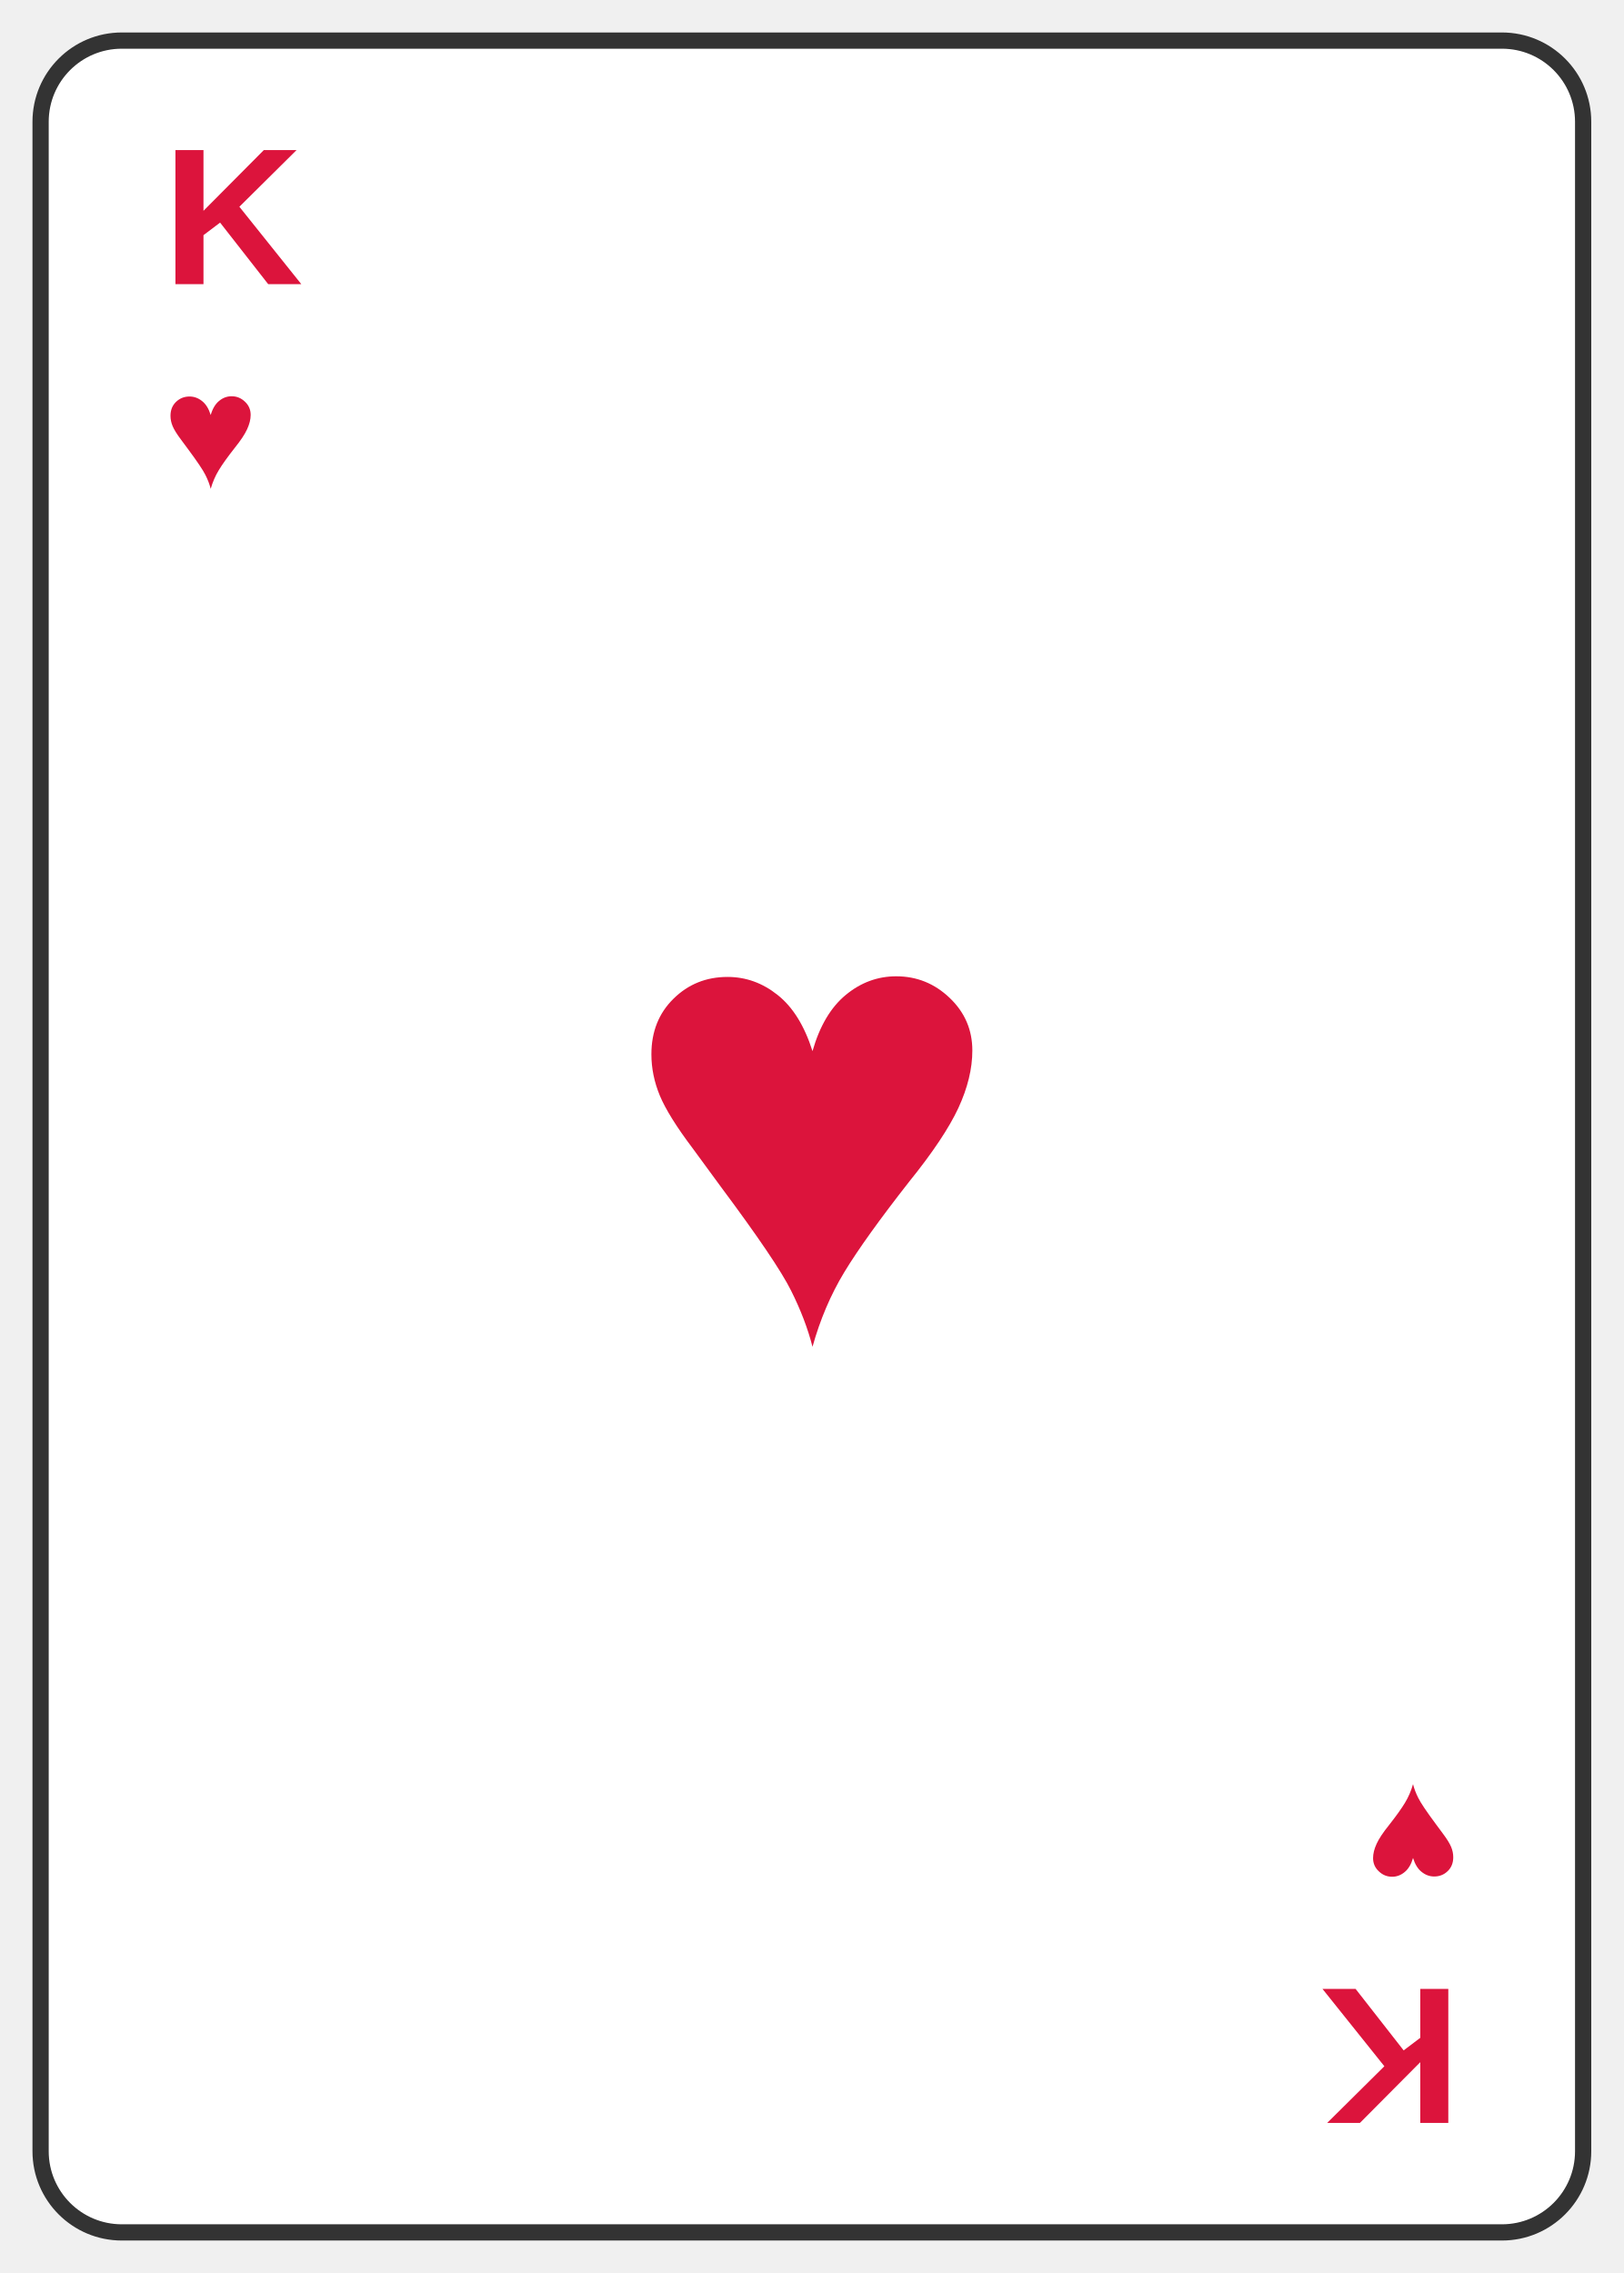
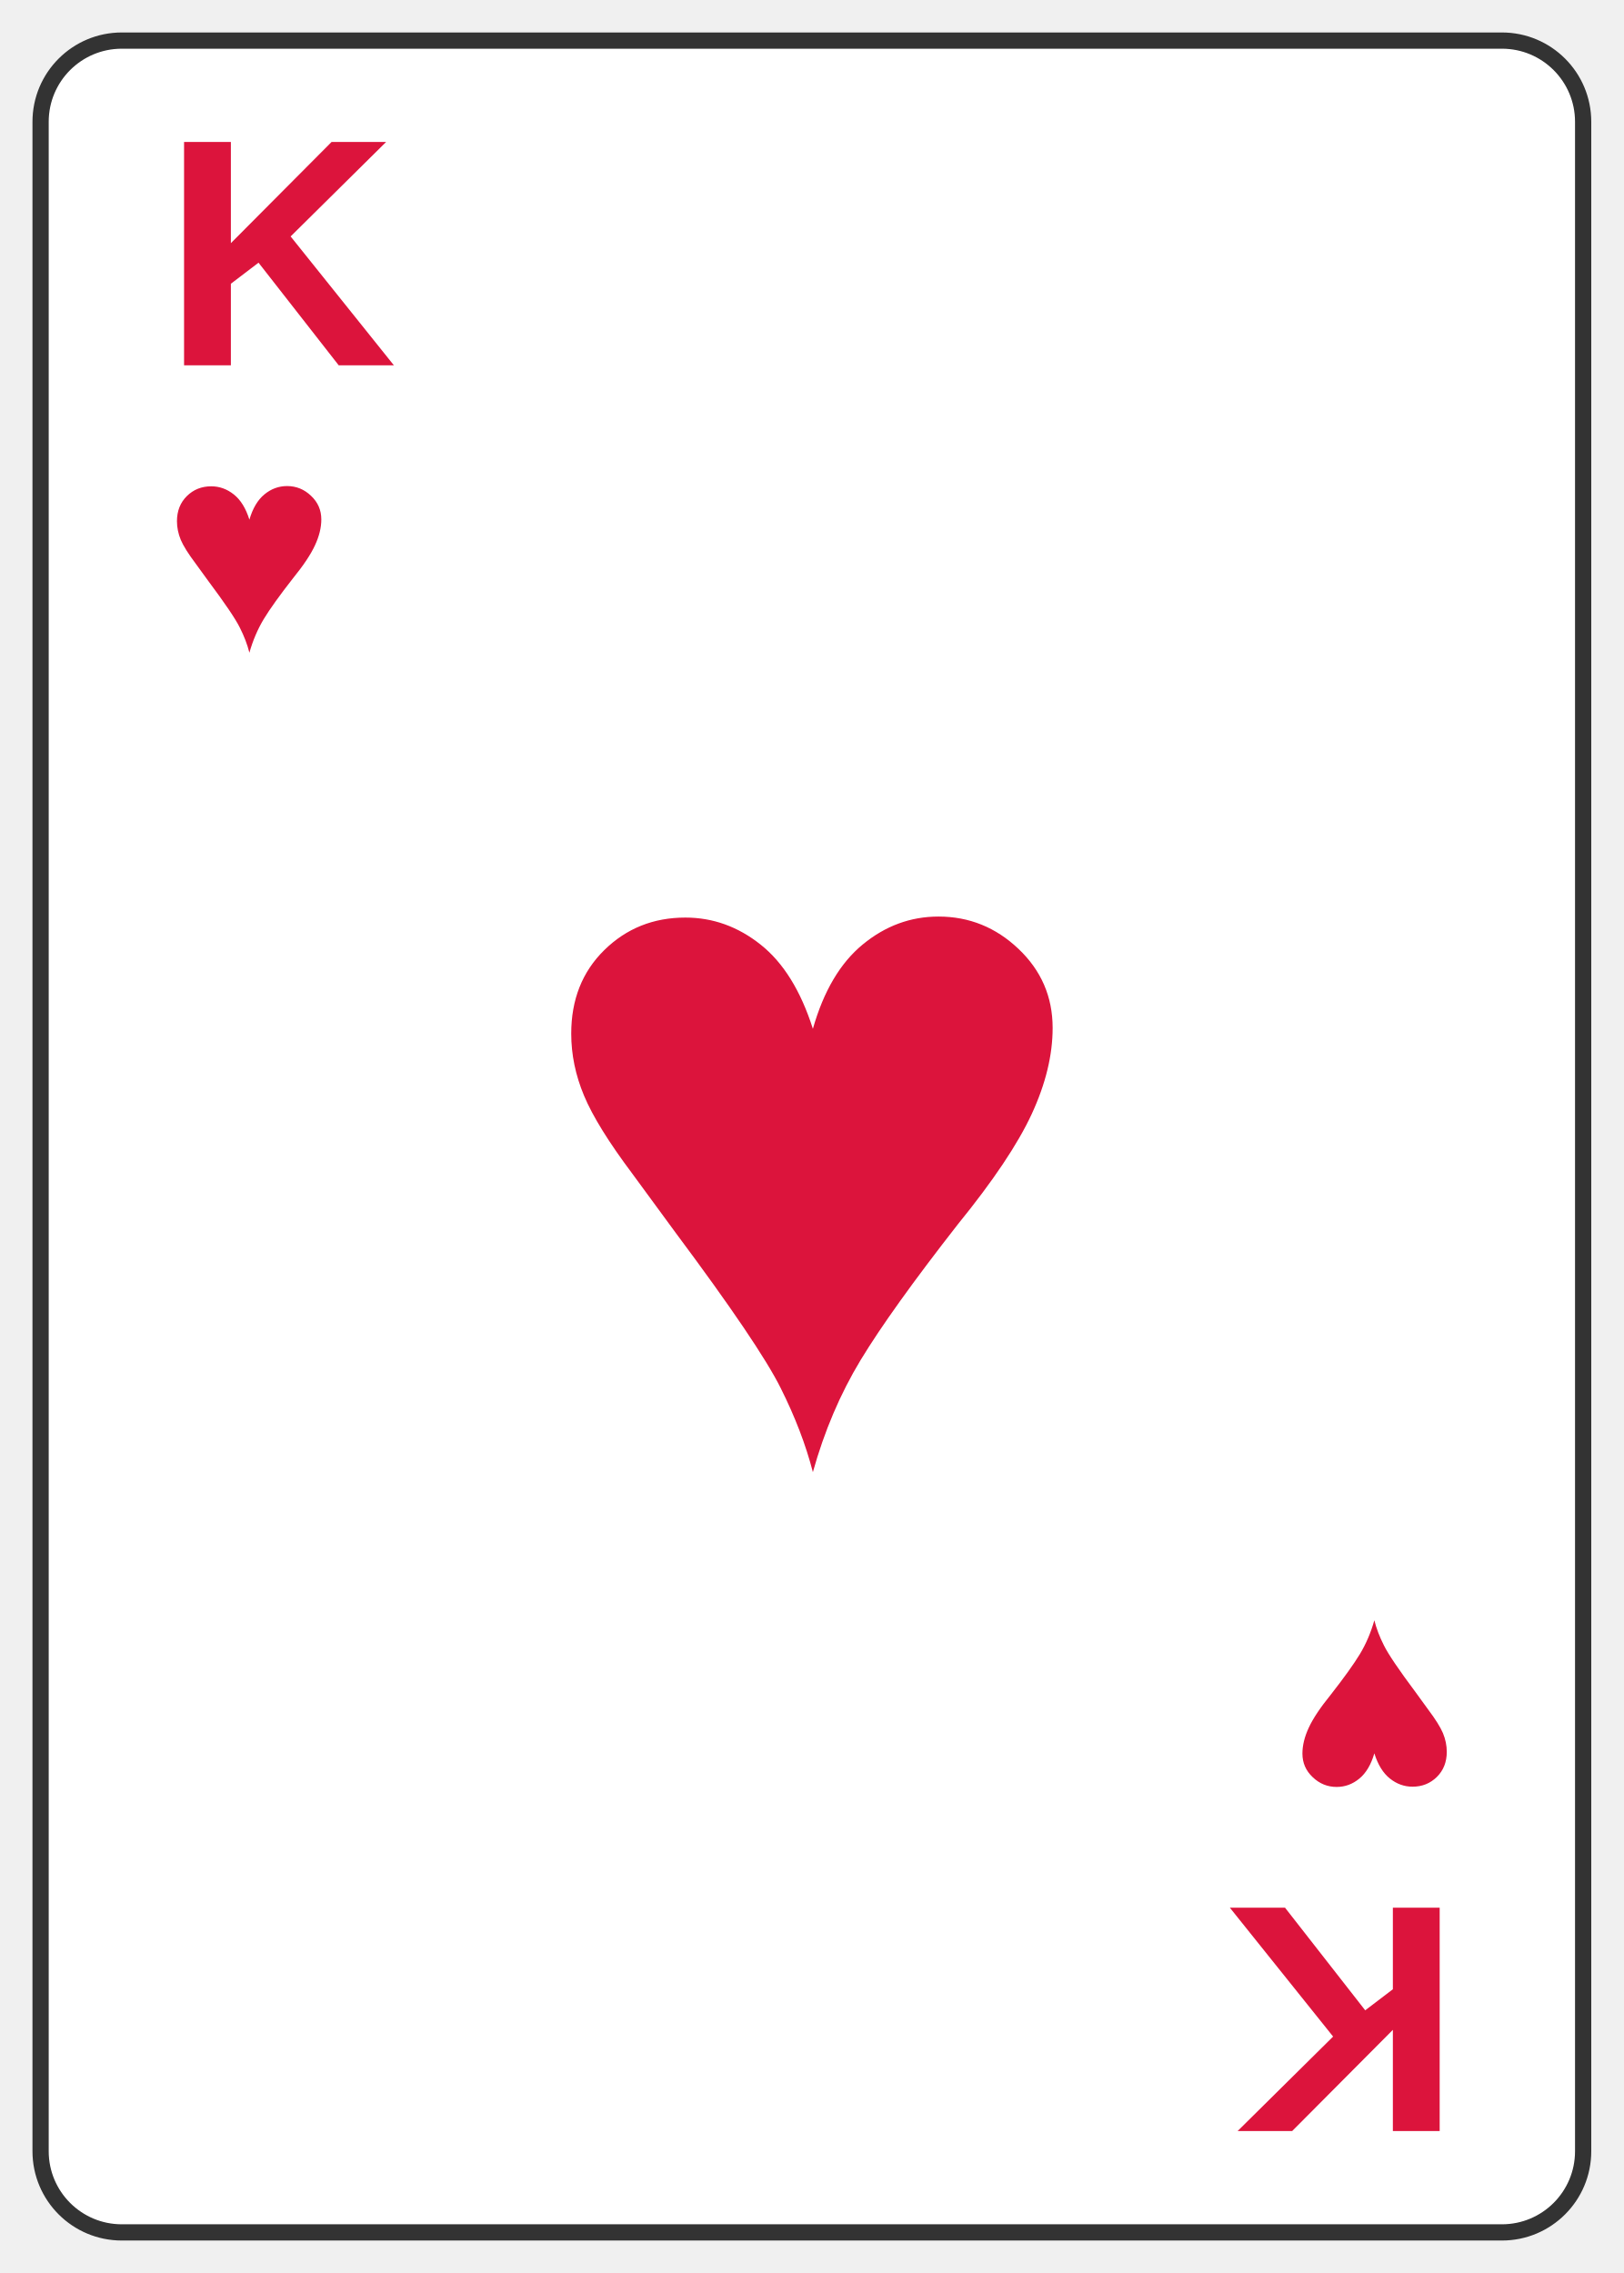
<svg xmlns="http://www.w3.org/2000/svg" width="200" height="280" viewBox="0 0 200 280">
  <rect x="5" y="5" width="190" height="270" rx="10" fill="#ffffff" stroke="#333333" stroke-width="2" />
-   <text x="20" y="35" font-family="Arial, sans-serif" font-size="24" font-weight="bold" fill="#DC143C">K</text>
-   <text x="20" y="60" font-family="Arial, sans-serif" font-size="20" fill="#DC143C">♥</text>
+   <text x="20" y="45" font-family="Arial, sans-serif" font-size="40" font-weight="bold" fill="#DC143C">K</text>
+   <text x="20" y="80" font-family="Arial, sans-serif" font-size="36" fill="#DC143C">♥</text>
  <g transform="rotate(180, 100, 140)">
-     <text x="20" y="35" font-family="Arial, sans-serif" font-size="24" font-weight="bold" fill="#DC143C">K</text>
-     <text x="20" y="60" font-family="Arial, sans-serif" font-size="20" fill="#DC143C">♥</text>
+     <text x="20" y="45" font-family="Arial, sans-serif" font-size="40" font-weight="bold" fill="#DC143C">K</text>
+     <text x="20" y="80" font-family="Arial, sans-serif" font-size="36" fill="#DC143C">♥</text>
  </g>
-   <text x="100" y="165" font-family="Arial, sans-serif" font-size="80" fill="#DC143C" text-anchor="middle">♥</text>
+   <text x="100" y="180" font-family="Arial, sans-serif" font-size="120" fill="#DC143C" text-anchor="middle">♥</text>
</svg>
